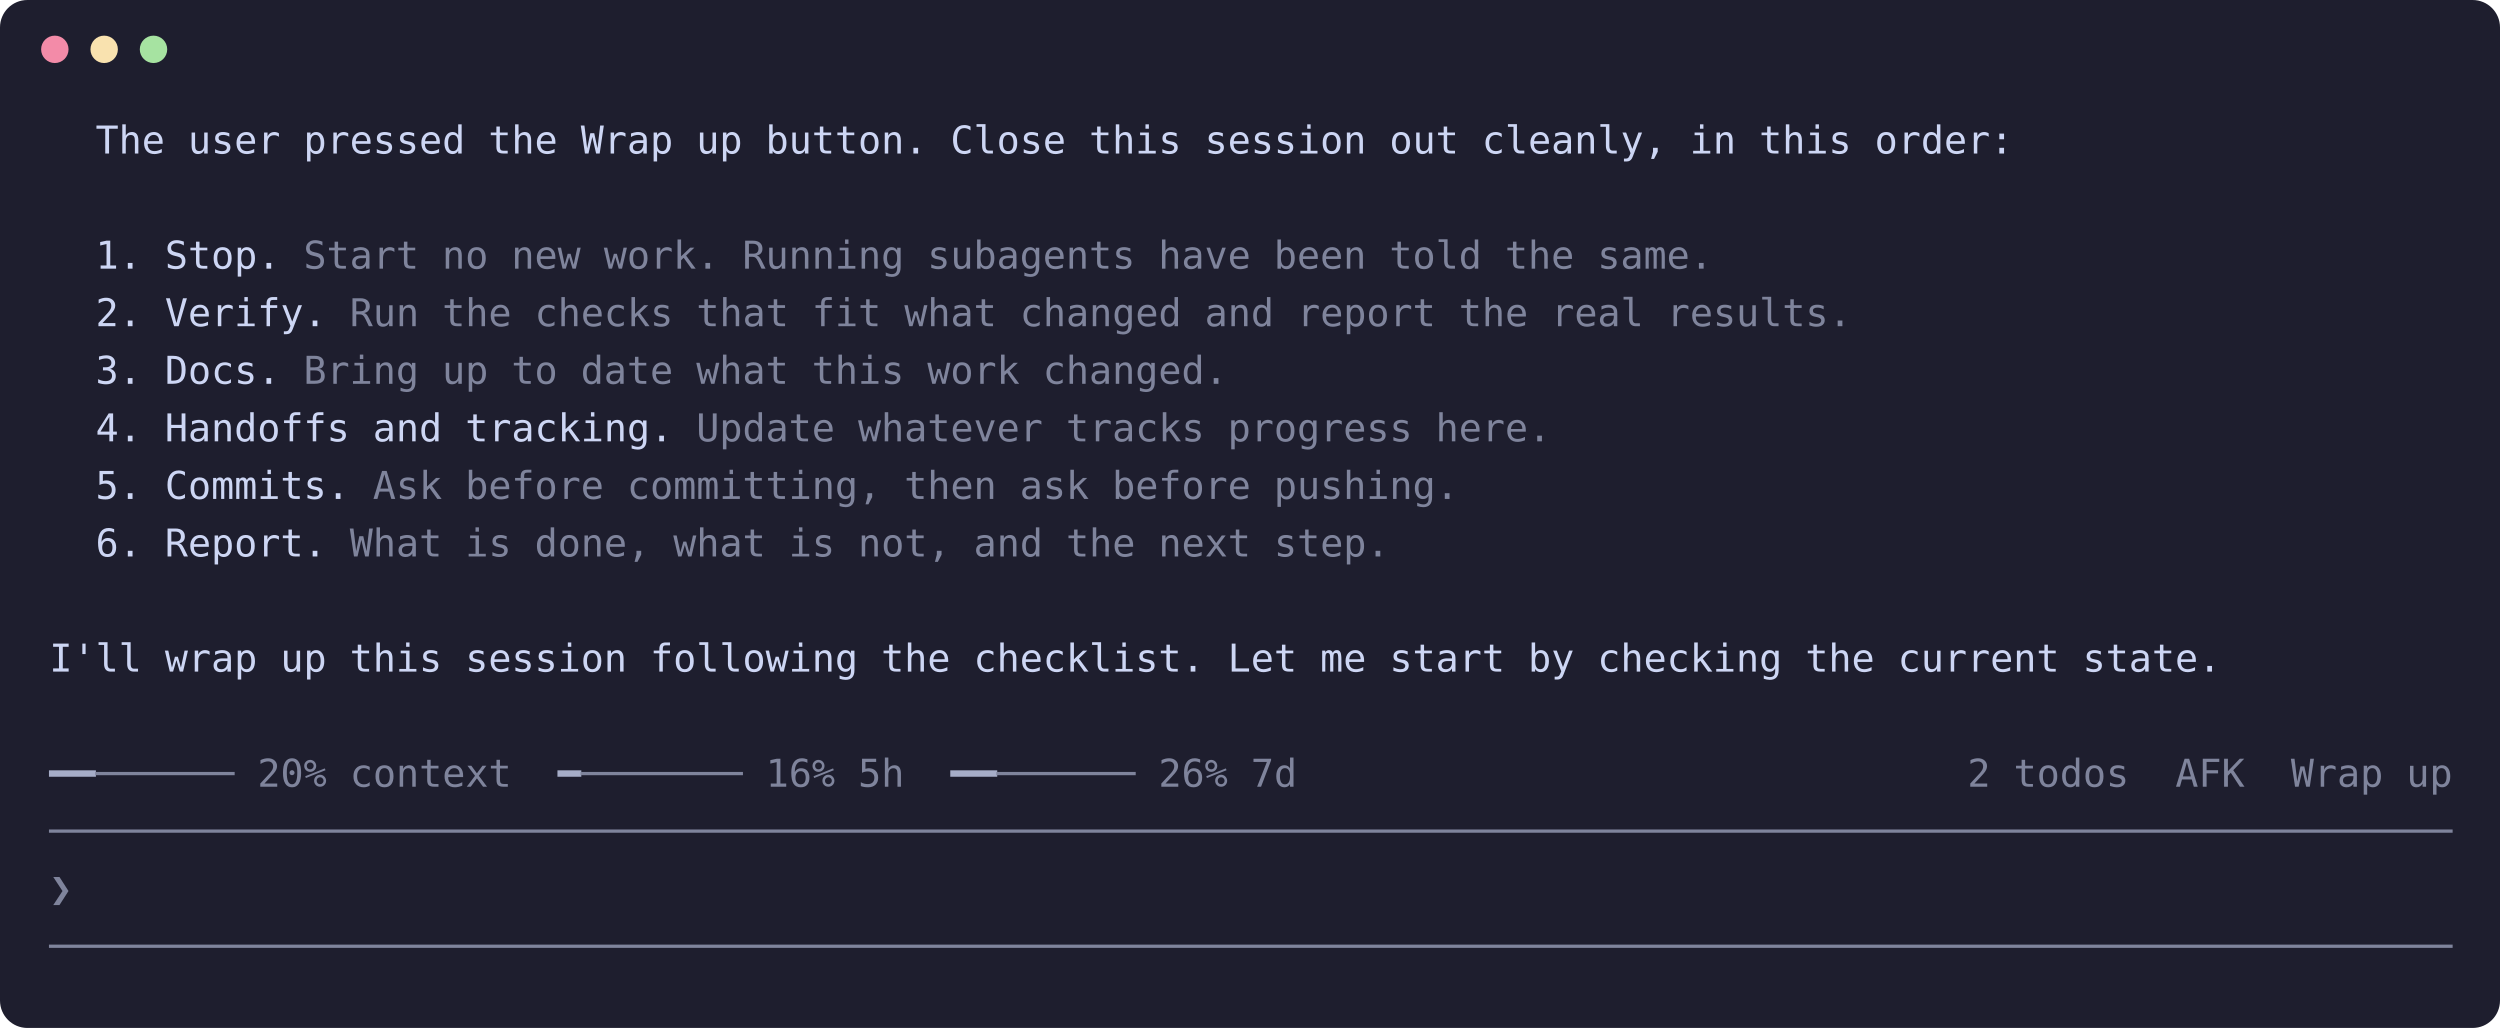
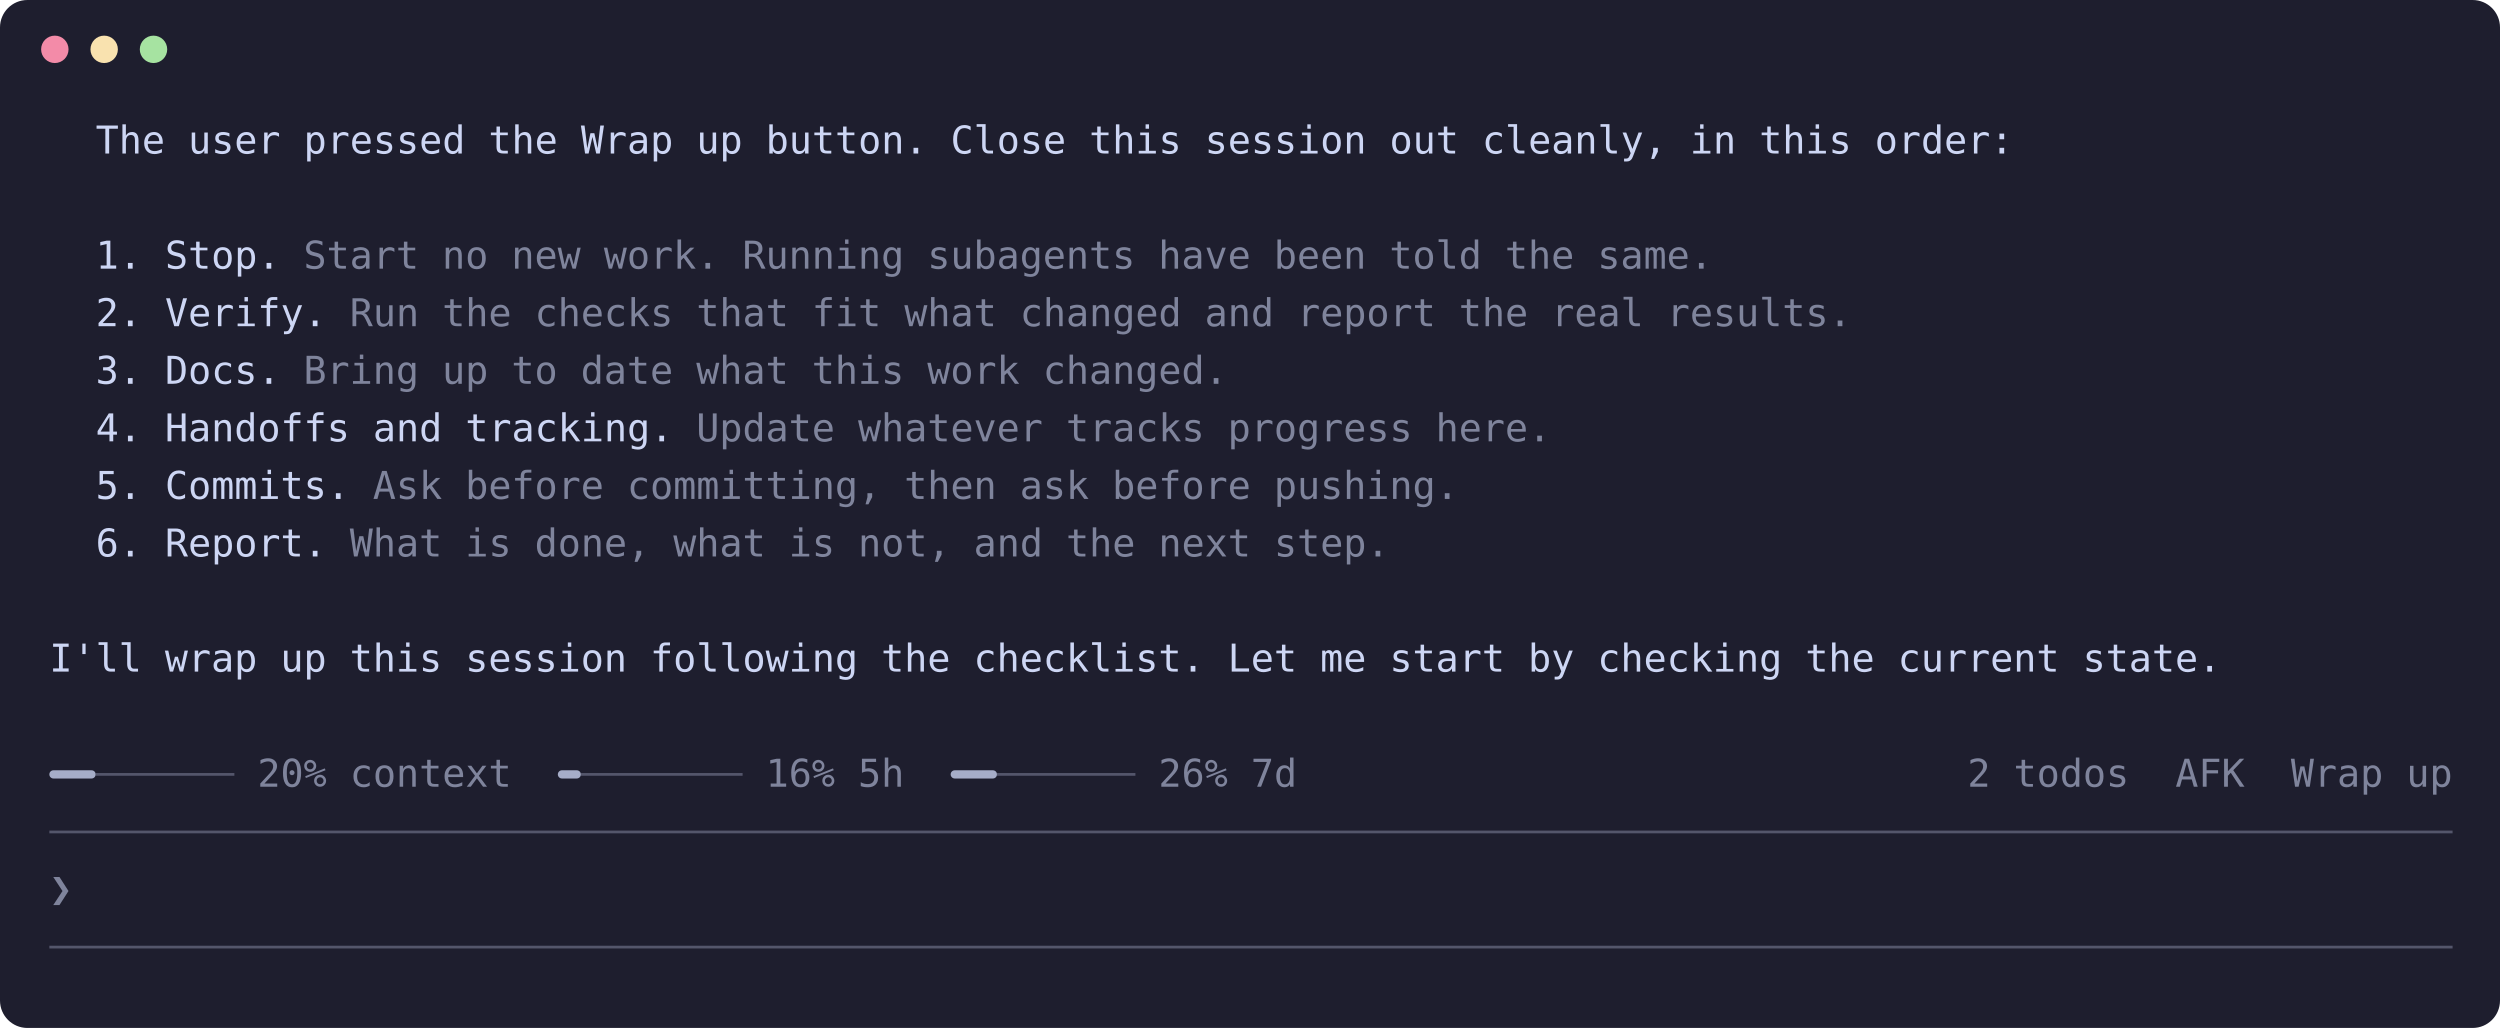
<svg xmlns="http://www.w3.org/2000/svg" width="912" height="375" viewBox="0 0 912 375" role="img" aria-label="The wrap-up checklist reaching a real session">
  <rect width="912" height="375" rx="10" fill="#1e1e2e" />
  <circle cx="20" cy="18" r="5" fill="#f38ba8" />
  <circle cx="38" cy="18" r="5" fill="#f9e2af" />
  <circle cx="56" cy="18" r="5" fill="#a6e3a1" />
  <g font-family="ui-monospace,SFMono-Regular,Menlo,Consolas,monospace" font-size="14" xml:space="preserve">
-     <text x="18.0" y="56" fill="#cdd6f4" textLength="716.5" lengthAdjust="spacingAndGlyphs">  The user pressed the Wrap up button. Close this session out cleanly, in this order:</text>
-     <text x="18.0" y="98" fill="#cdd6f4" textLength="92.7" lengthAdjust="spacingAndGlyphs">  1. Stop. </text>
-     <text x="110.7" y="98" fill="#7f849c" textLength="514.2" lengthAdjust="spacingAndGlyphs">Start no new work. Running subagents have been told the same.</text>
-     <text x="18.0" y="119" fill="#cdd6f4" textLength="109.6" lengthAdjust="spacingAndGlyphs">  2. Verify. </text>
-     <text x="127.6" y="119" fill="#7f849c" textLength="547.9" lengthAdjust="spacingAndGlyphs">Run the checks that fit what changed and report the real results.</text>
-     <text x="18.0" y="140" fill="#cdd6f4" textLength="92.7" lengthAdjust="spacingAndGlyphs">  3. Docs. </text>
-     <text x="110.7" y="140" fill="#7f849c" textLength="337.2" lengthAdjust="spacingAndGlyphs">Bring up to date what this work changed.</text>
-     <text x="18.0" y="161" fill="#cdd6f4" textLength="236.0" lengthAdjust="spacingAndGlyphs">  4. Handoffs and tracking. </text>
-     <text x="254.0" y="161" fill="#7f849c" textLength="311.9" lengthAdjust="spacingAndGlyphs">Update whatever tracks progress here.</text>
-     <text x="18.0" y="182" fill="#cdd6f4" textLength="118.0" lengthAdjust="spacingAndGlyphs">  5. Commits. </text>
-     <text x="136.0" y="182" fill="#7f849c" textLength="396.2" lengthAdjust="spacingAndGlyphs">Ask before committing, then ask before pushing.</text>
-     <text x="18.0" y="203" fill="#cdd6f4" textLength="109.6" lengthAdjust="spacingAndGlyphs">  6. Report. </text>
-     <text x="127.6" y="203" fill="#7f849c" textLength="379.3" lengthAdjust="spacingAndGlyphs">What is done, what is not, and the next step.</text>
-     <text x="18.0" y="245" fill="#cdd6f4" textLength="792.4" lengthAdjust="spacingAndGlyphs">I'll wrap up this session following the checklist. Let me start by checking the current state.</text>
-     <text x="18.0" y="287" fill="#a6adc8" textLength="16.9" lengthAdjust="spacingAndGlyphs">━━</text>
-     <text x="34.9" y="287" fill="#7f849c" textLength="168.6" lengthAdjust="spacingAndGlyphs">────── 20% context  </text>
-     <text x="203.5" y="287" fill="#a6adc8" textLength="8.4" lengthAdjust="spacingAndGlyphs">━</text>
-     <text x="211.9" y="287" fill="#7f849c" textLength="134.9" lengthAdjust="spacingAndGlyphs">─────── 16% 5h  </text>
-     <text x="346.8" y="287" fill="#a6adc8" textLength="16.9" lengthAdjust="spacingAndGlyphs">━━</text>
-     <text x="363.6" y="287" fill="#7f849c" textLength="126.4" lengthAdjust="spacingAndGlyphs">────── 26% 7d  </text>
-     <text x="717.7" y="287" fill="#7f849c" textLength="177.0" lengthAdjust="spacingAndGlyphs">2 todos  AFK  Wrap up</text>
-     <text x="18.0" y="308" fill="#7f849c" textLength="876.7" lengthAdjust="spacingAndGlyphs">────────────────────────────────────────────────────────────────────────────────────────────────────────</text>
-     <text x="18.0" y="329" fill="#7f849c" textLength="8.4" lengthAdjust="spacingAndGlyphs">❯</text>
-     <text x="18.0" y="350" fill="#7f849c" textLength="876.7" lengthAdjust="spacingAndGlyphs">────────────────────────────────────────────────────────────────────────────────────────────────────────</text>
+     <text x="34.9" y="56" fill="#cdd6f4">The user pressed the Wrap up button. Close this session out cleanly, in this order:</text>
+     <text x="34.9" y="98" fill="#cdd6f4">1. Stop.</text>
+     <text x="110.7" y="98" fill="#7f849c">Start no new work. Running subagents have been told the same.</text>
+     <text x="34.9" y="119" fill="#cdd6f4">2. Verify.</text>
+     <text x="127.6" y="119" fill="#7f849c">Run the checks that fit what changed and report the real results.</text>
+     <text x="34.9" y="140" fill="#cdd6f4">3. Docs.</text>
+     <text x="110.7" y="140" fill="#7f849c">Bring up to date what this work changed.</text>
+     <text x="34.9" y="161" fill="#cdd6f4">4. Handoffs and tracking.</text>
+     <text x="254.0" y="161" fill="#7f849c">Update whatever tracks progress here.</text>
+     <text x="34.9" y="182" fill="#cdd6f4">5. Commits.</text>
+     <text x="136.0" y="182" fill="#7f849c">Ask before committing, then ask before pushing.</text>
+     <text x="34.9" y="203" fill="#cdd6f4">6. Report.</text>
+     <text x="127.6" y="203" fill="#7f849c">What is done, what is not, and the next step.</text>
+     <text x="18.0" y="245" fill="#cdd6f4">I'll wrap up this session following the checklist. Let me start by checking the current state.</text>
+     <rect x="18.0" y="281" width="16.9" height="3" rx="1.5" fill="#a6adc8" />
+     <rect x="34.9" y="282" width="50.6" height="1" fill="#7f849c" fill-opacity=".55" />
+     <text x="93.9" y="287" fill="#7f849c">20% context</text>
+     <rect x="203.5" y="281" width="8.4" height="3" rx="1.5" fill="#a6adc8" />
+     <rect x="211.9" y="282" width="59.0" height="1" fill="#7f849c" fill-opacity=".55" />
+     <text x="279.3" y="287" fill="#7f849c">16% 5h</text>
+     <rect x="346.8" y="281" width="16.9" height="3" rx="1.5" fill="#a6adc8" />
+     <rect x="363.6" y="282" width="50.6" height="1" fill="#7f849c" fill-opacity=".55" />
+     <text x="422.6" y="287" fill="#7f849c">26% 7d</text>
+     <text x="717.7" y="287" fill="#7f849c">2 todos  AFK  Wrap up</text>
+     <rect x="18.0" y="303" width="876.7" height="1" fill="#7f849c" fill-opacity=".55" />
+     <text x="18.0" y="329" fill="#7f849c">❯</text>
+     <rect x="18.0" y="345" width="876.7" height="1" fill="#7f849c" fill-opacity=".55" />
  </g>
</svg>
